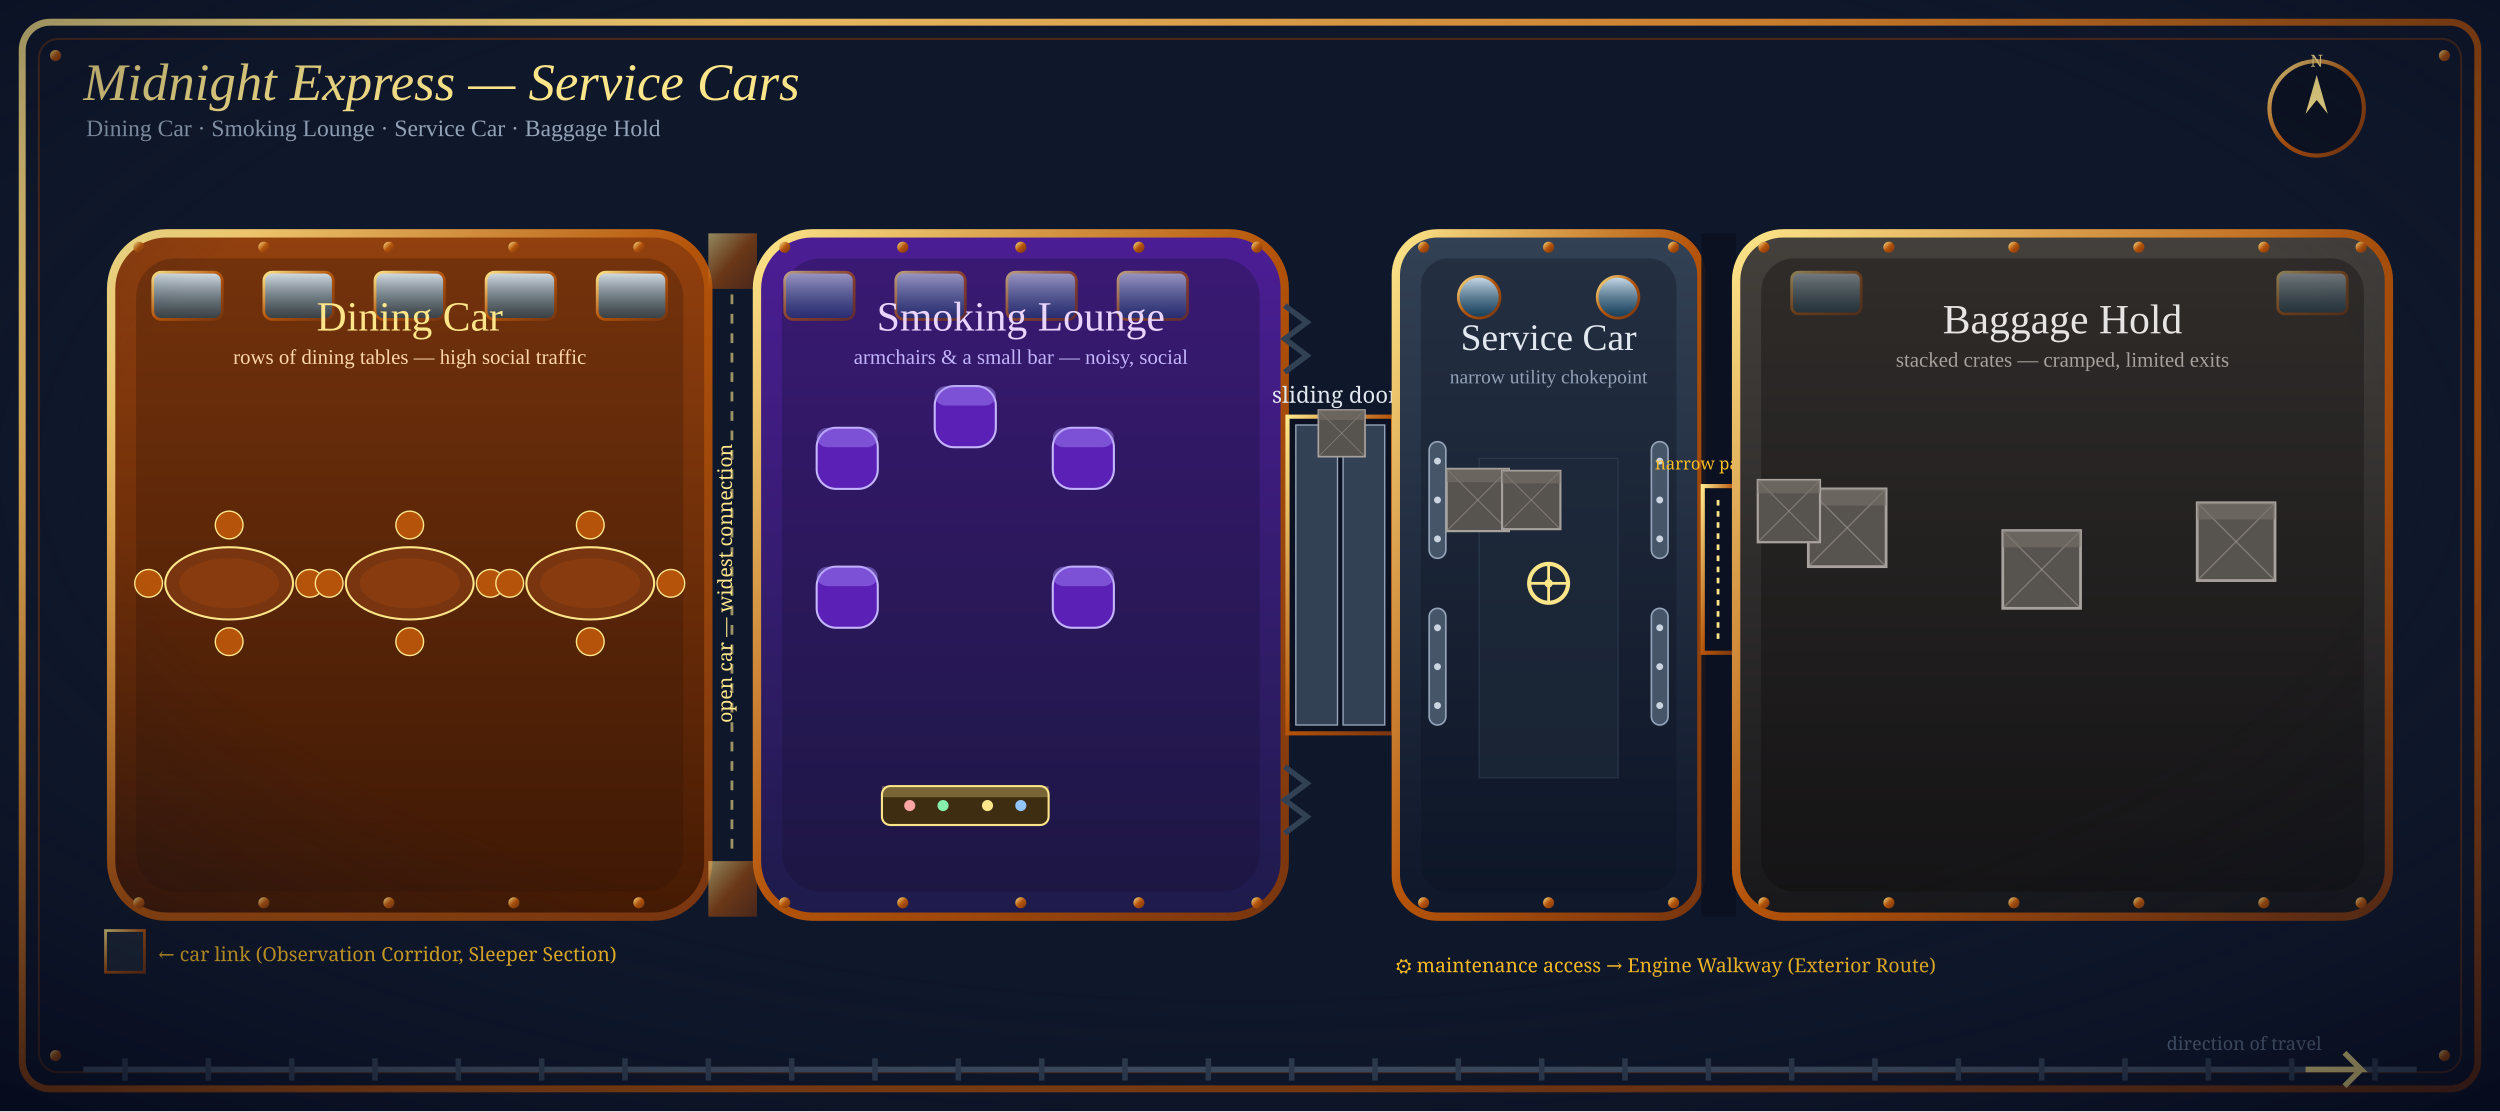
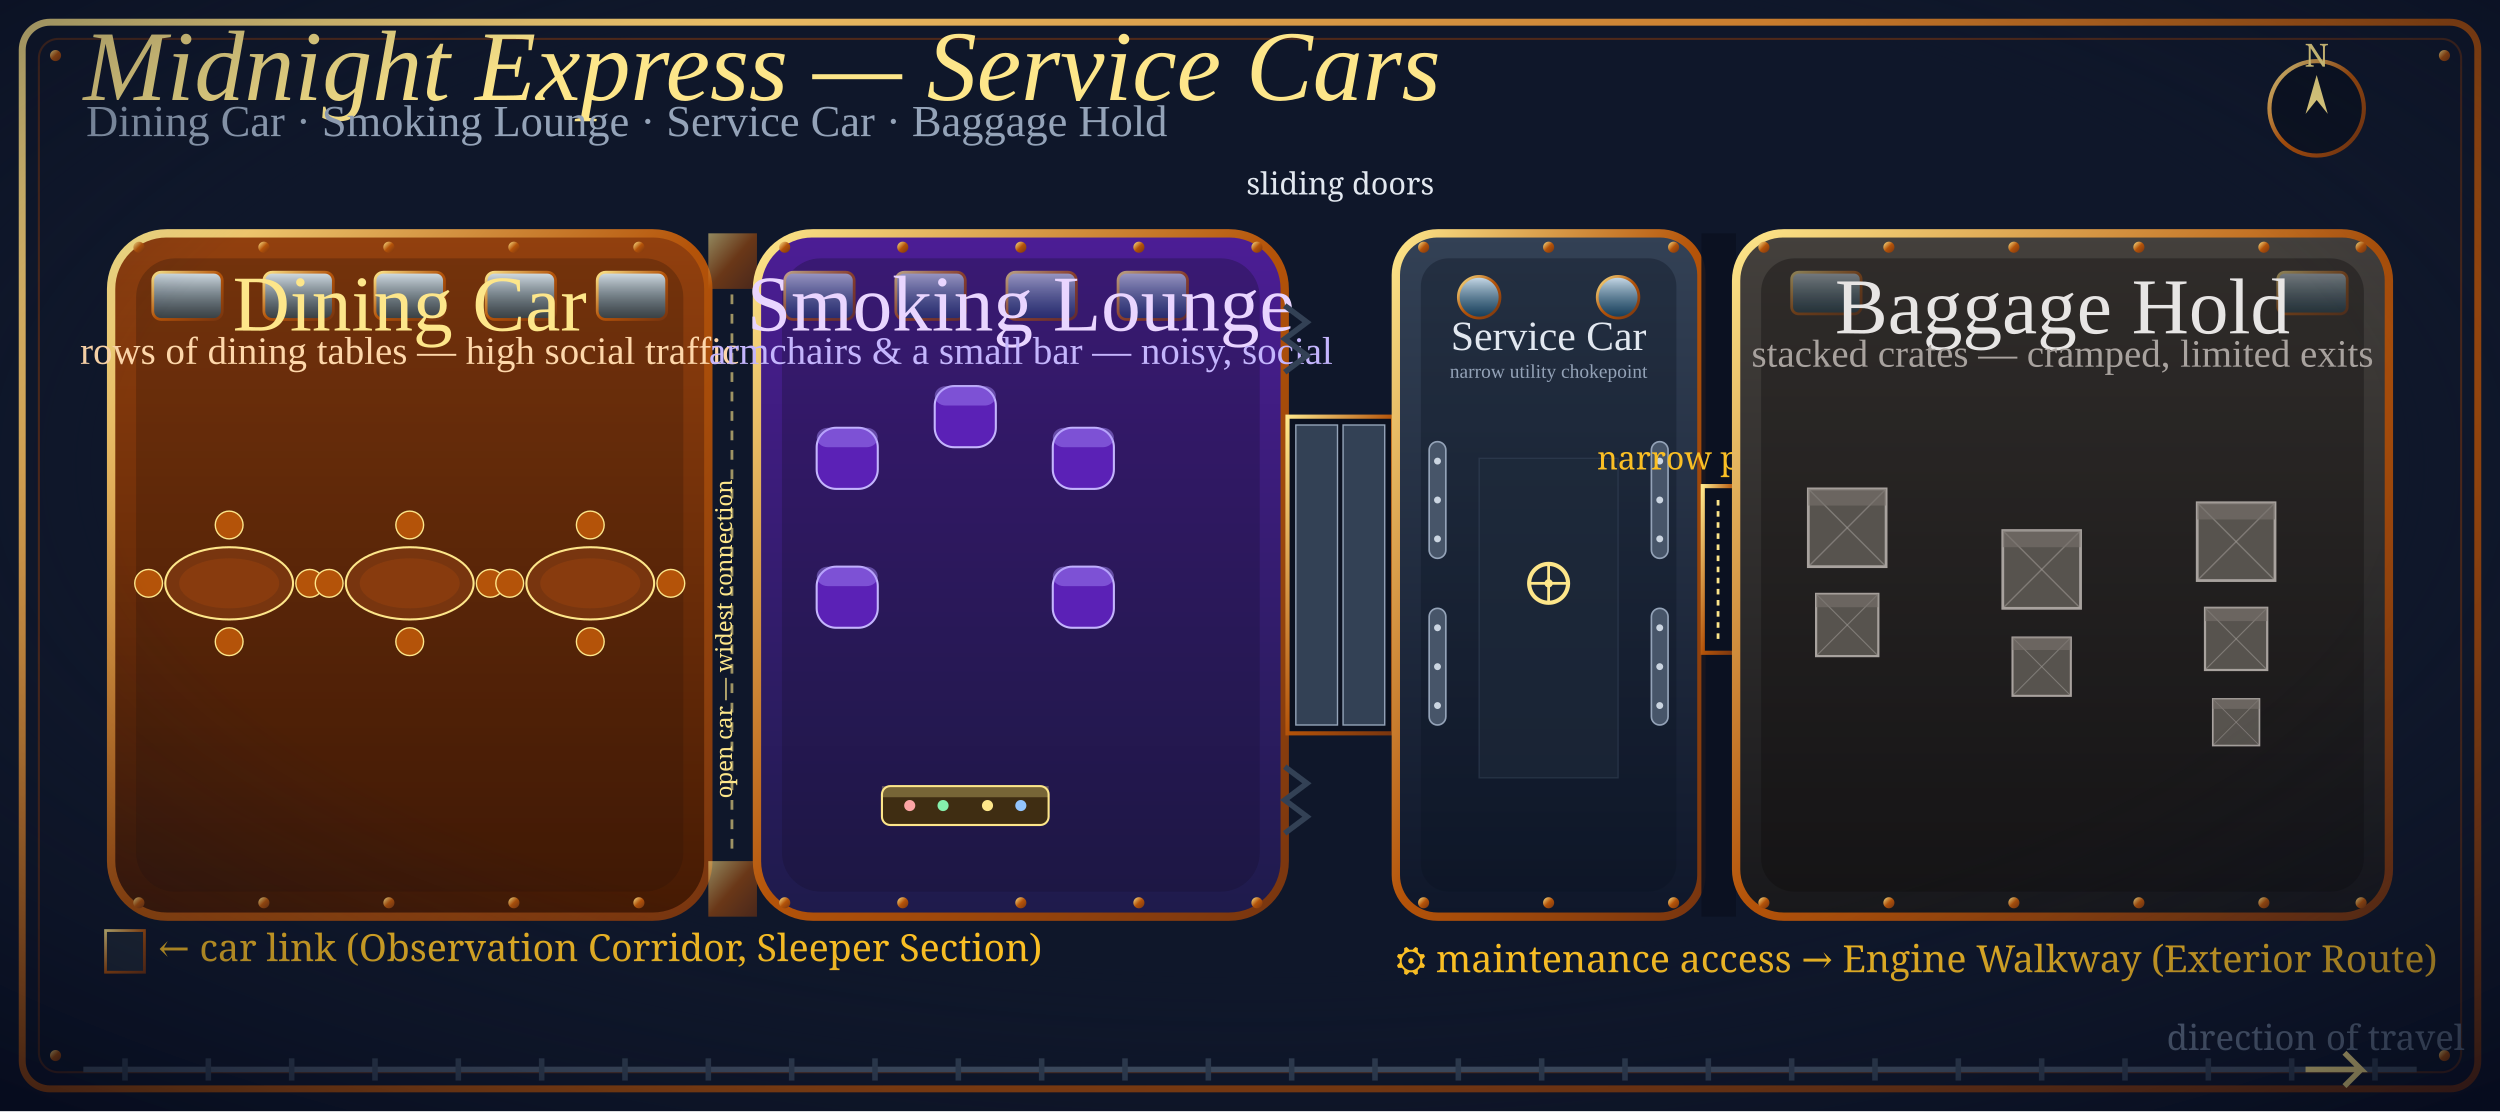
<svg xmlns="http://www.w3.org/2000/svg" viewBox="0 0 1800 800">
  <defs>
    <linearGradient id="brass" x1="0" y1="0" x2="1" y2="1">
      <stop offset="0" stop-color="#fde68a" />
      <stop offset="0.5" stop-color="#b45309" />
      <stop offset="1" stop-color="#78350f" />
    </linearGradient>
    <linearGradient id="glassPane" x1="0" y1="0" x2="0" y2="1">
      <stop offset="0" stop-color="#e0f2fe" stop-opacity="0.9" />
      <stop offset="1" stop-color="#0c4a6e" stop-opacity="0.55" />
    </linearGradient>
    <radialGradient id="vignette" cx="0.5" cy="0.42" r="0.75">
      <stop offset="0.6" stop-color="#0f172a" stop-opacity="0" />
      <stop offset="1" stop-color="#020617" stop-opacity="0.65" />
    </radialGradient>
    <linearGradient id="diningHull" x1="0" y1="0" x2="0" y2="1">
      <stop offset="0" stop-color="#92400e" />
      <stop offset="1" stop-color="#451a03" />
    </linearGradient>
    <linearGradient id="loungeHull" x1="0" y1="0" x2="0" y2="1">
      <stop offset="0" stop-color="#4c1d95" />
      <stop offset="1" stop-color="#1e1b4b" />
    </linearGradient>
    <linearGradient id="serviceHull" x1="0" y1="0" x2="0" y2="1">
      <stop offset="0" stop-color="#334155" />
      <stop offset="1" stop-color="#0f172a" />
    </linearGradient>
    <linearGradient id="baggageHull" x1="0" y1="0" x2="0" y2="1">
      <stop offset="0" stop-color="#44403c" />
      <stop offset="1" stop-color="#18181b" />
    </linearGradient>
    <g id="rivet">
      <circle r="4" fill="url(#brass)" />
    </g>
    <g id="diningTable">
      <ellipse rx="46" ry="26" fill="#78350f" stroke="#fde68a" stroke-width="1.5" />
      <ellipse rx="36" ry="18" fill="#92400e" opacity="0.6" />
      <circle cx="0" cy="-42" r="10" fill="#b45309" stroke="#fde68a" stroke-width="1" />
      <circle cx="0" cy="42" r="10" fill="#b45309" stroke="#fde68a" stroke-width="1" />
      <circle cx="-58" cy="0" r="10" fill="#b45309" stroke="#fde68a" stroke-width="1" />
      <circle cx="58" cy="0" r="10" fill="#b45309" stroke="#fde68a" stroke-width="1" />
    </g>
    <g id="armchair">
      <rect x="-22" y="-22" width="44" height="44" rx="14" fill="#5b21b6" stroke="#c4b5fd" stroke-width="1.5" />
      <rect x="-22" y="-22" width="44" height="14" rx="8" fill="#a78bfa" opacity="0.45" />
    </g>
    <g id="barCounter">
      <rect x="-60" y="-14" width="120" height="28" rx="6" fill="#3f2d12" stroke="#fde68a" stroke-width="1.5" />
      <rect x="-60" y="-14" width="120" height="8" fill="#fde68a" opacity="0.3" />
      <circle cx="-40" cy="0" r="4" fill="#fca5a5" />
      <circle cx="-16" cy="0" r="4" fill="#86efac" />
      <circle cx="16" cy="0" r="4" fill="#fde68a" />
      <circle cx="40" cy="0" r="4" fill="#93c5fd" />
    </g>
    <g id="crate">
      <rect x="-28" y="-28" width="56" height="56" fill="#57534e" stroke="#a8a29e" stroke-width="2" />
      <line x1="-28" y1="-28" x2="28" y2="28" stroke="#a8a29e" stroke-width="1" opacity="0.5" />
      <line x1="28" y1="-28" x2="-28" y2="28" stroke="#a8a29e" stroke-width="1" opacity="0.5" />
      <rect x="-28" y="-28" width="56" height="12" fill="#78716c" opacity="0.6" />
    </g>
    <g id="pipe">
      <rect x="-6" y="-42" width="12" height="84" rx="6" fill="#475569" stroke="#94a3b8" stroke-width="1.2" />
      <circle cx="0" cy="-28" r="2.5" fill="#cbd5e1" />
      <circle cx="0" cy="0" r="2.5" fill="#cbd5e1" />
      <circle cx="0" cy="28" r="2.5" fill="#cbd5e1" />
    </g>
    <g id="valveWheel">
      <circle r="14" fill="none" stroke="#fde68a" stroke-width="3" />
      <line x1="-14" y1="0" x2="14" y2="0" stroke="#fde68a" stroke-width="2" />
      <line x1="0" y1="-14" x2="0" y2="14" stroke="#fde68a" stroke-width="2" />
      <circle r="3" fill="#fde68a" />
    </g>
  </defs>
  <rect width="1800" height="800" fill="#0f172a" />
  <rect x="16" y="16" width="1768" height="768" rx="20" fill="none" stroke="url(#brass)" stroke-width="5" />
  <rect x="28" y="28" width="1744" height="744" rx="14" fill="none" stroke="#78350f" stroke-width="1.5" opacity="0.6" />
  <use href="#rivet" x="40" y="40" />
  <use href="#rivet" x="1760" y="40" />
  <use href="#rivet" x="40" y="760" />
  <use href="#rivet" x="1760" y="760" />
-   <text x="60" y="72" fill="#fde68a" font-size="38" font-family="Georgia, 'Times New Roman', serif" font-style="italic">Midnight Express — Service Cars</text>
-   <text x="62" y="98" fill="#94a3b8" font-size="17" font-family="Georgia, 'Times New Roman', serif">Dining Car · Smoking Lounge · Service Car · Baggage Hold</text>
+   <text x="60" y="72" fill="#fde68a" font-size="72" font-family="Georgia, 'Times New Roman', serif" font-style="italic">Midnight Express — Service Cars</text>
+   <text x="62" y="98" fill="#94a3b8" font-size="32" font-family="Georgia, 'Times New Roman', serif">Dining Car · Smoking Lounge · Service Car · Baggage Hold</text>
  <g transform="translate(1668,78)">
    <circle r="34" fill="#0b1120" stroke="url(#brass)" stroke-width="3" />
    <path d="M0,-24 L8,4 L0,-6 L-8,4 Z" fill="#fde68a" />
-     <text x="0" y="-30" fill="#fde68a" font-size="12" font-family="Georgia, serif" text-anchor="middle">N</text>
+     <text x="0" y="-30" fill="#fde68a" font-size="23" font-family="Georgia, serif" text-anchor="middle">N</text>
  </g>
  <g>
    <rect x="80" y="168" width="430" height="492" rx="40" fill="url(#diningHull)" stroke="url(#brass)" stroke-width="6" />
    <rect x="98" y="186" width="394" height="456" rx="28" fill="#2a1206" opacity="0.28" />
    <use href="#rivet" x="100" y="178" />
    <use href="#rivet" x="190" y="178" />
    <use href="#rivet" x="280" y="178" />
    <use href="#rivet" x="370" y="178" />
    <use href="#rivet" x="460" y="178" />
    <use href="#rivet" x="100" y="650" />
    <use href="#rivet" x="190" y="650" />
    <use href="#rivet" x="280" y="650" />
    <use href="#rivet" x="370" y="650" />
    <use href="#rivet" x="460" y="650" />
    <rect x="110" y="196" width="50" height="34" rx="6" fill="url(#glassPane)" stroke="url(#brass)" stroke-width="2" />
    <rect x="190" y="196" width="50" height="34" rx="6" fill="url(#glassPane)" stroke="url(#brass)" stroke-width="2" />
    <rect x="270" y="196" width="50" height="34" rx="6" fill="url(#glassPane)" stroke="url(#brass)" stroke-width="2" />
    <rect x="350" y="196" width="50" height="34" rx="6" fill="url(#glassPane)" stroke="url(#brass)" stroke-width="2" />
    <rect x="430" y="196" width="50" height="34" rx="6" fill="url(#glassPane)" stroke="url(#brass)" stroke-width="2" />
-     <text x="295" y="238" text-anchor="middle" fill="#fde68a" font-size="30" font-family="Georgia, 'Times New Roman', serif">Dining Car</text>
-     <text x="295" y="262" text-anchor="middle" fill="#fed7aa" font-size="15" font-family="Georgia, 'Times New Roman', serif">rows of dining tables — high social traffic</text>
+     <text x="295" y="238" text-anchor="middle" fill="#fde68a" font-size="57" font-family="Georgia, 'Times New Roman', serif">Dining Car</text>
+     <text x="295" y="262" text-anchor="middle" fill="#fed7aa" font-size="28" font-family="Georgia, 'Times New Roman', serif">rows of dining tables — high social traffic</text>
    <use href="#diningTable" x="165" y="420" />
    <use href="#diningTable" x="295" y="420" />
    <use href="#diningTable" x="425" y="420" />
    <g transform="translate(90,700)">
      <rect x="-14" y="-30" width="28" height="30" fill="#1f2937" stroke="url(#brass)" stroke-width="2" />
-       <text x="24" y="-8" fill="#fbbf24" font-size="14" font-family="Georgia, serif">← car link (Observation Corridor, Sleeper Section)</text>
+       <text x="24" y="-8" fill="#fbbf24" font-size="27" font-family="Georgia, serif">← car link (Observation Corridor, Sleeper Section)</text>
    </g>
  </g>
  <g>
    <rect x="510" y="168" width="35" height="40" fill="url(#brass)" opacity="0.55" />
    <rect x="510" y="620" width="35" height="40" fill="url(#brass)" opacity="0.55" />
    <line x1="527" y1="212" x2="527" y2="616" stroke="#fde68a" stroke-width="2" stroke-dasharray="7 7" opacity="0.6" />
-     <text x="527" y="420" text-anchor="middle" fill="#fde68a" font-size="14" font-family="Georgia, serif" transform="rotate(-90 527 420)">open car — widest connection</text>
+     <text x="527" y="460" text-anchor="middle" fill="#fde68a" font-size="16" font-family="Georgia, serif" transform="rotate(-90 527 460)">open car — widest connection</text>
  </g>
  <g>
    <rect x="545" y="168" width="380" height="492" rx="40" fill="url(#loungeHull)" stroke="url(#brass)" stroke-width="6" />
    <rect x="563" y="186" width="344" height="456" rx="28" fill="#150f2e" opacity="0.32" />
    <use href="#rivet" x="565" y="178" />
    <use href="#rivet" x="650" y="178" />
    <use href="#rivet" x="735" y="178" />
    <use href="#rivet" x="820" y="178" />
    <use href="#rivet" x="905" y="178" />
    <use href="#rivet" x="565" y="650" />
    <use href="#rivet" x="650" y="650" />
    <use href="#rivet" x="735" y="650" />
    <use href="#rivet" x="820" y="650" />
    <use href="#rivet" x="905" y="650" />
    <rect x="565" y="196" width="50" height="34" rx="6" fill="url(#glassPane)" stroke="url(#brass)" stroke-width="2" opacity="0.65" />
    <rect x="645" y="196" width="50" height="34" rx="6" fill="url(#glassPane)" stroke="url(#brass)" stroke-width="2" opacity="0.65" />
    <rect x="725" y="196" width="50" height="34" rx="6" fill="url(#glassPane)" stroke="url(#brass)" stroke-width="2" opacity="0.65" />
    <rect x="805" y="196" width="50" height="34" rx="6" fill="url(#glassPane)" stroke="url(#brass)" stroke-width="2" opacity="0.65" />
-     <text x="735" y="238" text-anchor="middle" fill="#e9d5ff" font-size="30" font-family="Georgia, 'Times New Roman', serif">Smoking Lounge</text>
-     <text x="735" y="262" text-anchor="middle" fill="#c4b5fd" font-size="15" font-family="Georgia, 'Times New Roman', serif">armchairs &amp; a small bar — noisy, social</text>
+     <text x="735" y="238" text-anchor="middle" fill="#e9d5ff" font-size="57" font-family="Georgia, 'Times New Roman', serif">Smoking Lounge</text>
+     <text x="735" y="262" text-anchor="middle" fill="#c4b5fd" font-size="28" font-family="Georgia, 'Times New Roman', serif">armchairs &amp; a small bar — noisy, social</text>
    <use href="#armchair" x="610" y="330" />
    <use href="#armchair" x="695" y="300" />
    <use href="#armchair" x="780" y="330" />
    <use href="#armchair" x="610" y="430" />
    <use href="#armchair" x="780" y="430" />
    <use href="#barCounter" x="695" y="580" />
  </g>
  <g>
    <path d="M925,220 L941,232 L925,244 L941,256 L925,268" stroke="#334155" stroke-width="4" fill="none" />
    <path d="M925,600 L941,588 L925,576 L941,564 L925,552" stroke="#334155" stroke-width="4" fill="none" />
    <rect x="927" y="300" width="76" height="228" fill="#0b1120" stroke="url(#brass)" stroke-width="3" />
    <rect x="933" y="306" width="30" height="216" fill="#334155" stroke="#94a3b8" />
    <rect x="967" y="306" width="30" height="216" fill="#334155" stroke="#94a3b8" />
-     <text x="965" y="290" text-anchor="middle" fill="#e2e8f0" font-size="16" font-family="Georgia, serif">sliding doors</text>
+     <text x="965" y="140" text-anchor="middle" fill="#e2e8f0" font-size="22" font-family="Georgia, serif">sliding doors</text>
  </g>
  <g>
    <rect x="1005" y="168" width="220" height="492" rx="30" fill="url(#serviceHull)" stroke="url(#brass)" stroke-width="6" />
    <rect x="1023" y="186" width="184" height="456" rx="20" fill="#0a1120" opacity="0.35" />
    <use href="#rivet" x="1025" y="178" />
    <use href="#rivet" x="1115" y="178" />
    <use href="#rivet" x="1205" y="178" />
    <use href="#rivet" x="1025" y="650" />
    <use href="#rivet" x="1115" y="650" />
    <use href="#rivet" x="1205" y="650" />
    <circle cx="1065" cy="214" r="15" fill="url(#glassPane)" stroke="url(#brass)" stroke-width="2" />
    <circle cx="1165" cy="214" r="15" fill="url(#glassPane)" stroke="url(#brass)" stroke-width="2" />
-     <text x="1115" y="252" text-anchor="middle" fill="#e2e8f0" font-size="27" font-family="Georgia, 'Times New Roman', serif">Service Car</text>
-     <text x="1115" y="276" text-anchor="middle" fill="#94a3b8" font-size="14" font-family="Georgia, 'Times New Roman', serif">narrow utility chokepoint</text>
+     <text x="1115" y="252" text-anchor="middle" fill="#e2e8f0" font-size="30" font-family="Georgia, 'Times New Roman', serif">Service Car</text>
+     <text x="1115" y="272" text-anchor="middle" fill="#94a3b8" font-size="14" font-family="Georgia, 'Times New Roman', serif">narrow utility chokepoint</text>
    <use href="#pipe" x="1035" y="360" />
    <use href="#pipe" x="1035" y="480" />
    <use href="#pipe" x="1195" y="360" />
    <use href="#pipe" x="1195" y="480" />
    <rect x="1065" y="330" width="100" height="230" fill="#1e293b" opacity="0.6" stroke="#334155" />
    <use href="#valveWheel" x="1115" y="420" />
    <g transform="translate(1005,700)">
-       <text x="0" y="0" fill="#fbbf24" font-size="14" font-family="Georgia, serif">⚙ maintenance access → Engine Walkway (Exterior Route)</text>
+       <text x="0" y="0" fill="#fbbf24" font-size="27" font-family="Georgia, serif">⚙ maintenance access → Engine Walkway (Exterior Route)</text>
    </g>
  </g>
  <g>
    <rect x="1225" y="168" width="25" height="182" fill="#0b1120" opacity="0.9" />
    <rect x="1225" y="470" width="25" height="190" fill="#0b1120" opacity="0.9" />
    <rect x="1226" y="350" width="23" height="120" fill="#0b1120" stroke="url(#brass)" stroke-width="3" />
    <line x1="1237" y1="360" x2="1237" y2="460" stroke="#fde68a" stroke-width="2" stroke-dasharray="4 4" />
-     <text x="1237" y="338" text-anchor="middle" fill="#fbbf24" font-size="12" font-family="Georgia, serif">narrow passage</text>
+     <text x="1237" y="338" text-anchor="middle" fill="#fbbf24" font-size="23" font-family="Georgia, serif">narrow passage</text>
  </g>
  <g>
    <rect x="1250" y="168" width="470" height="492" rx="34" fill="url(#baggageHull)" stroke="url(#brass)" stroke-width="6" />
    <rect x="1268" y="186" width="434" height="456" rx="24" fill="#0b0a09" opacity="0.35" />
    <use href="#rivet" x="1270" y="178" />
    <use href="#rivet" x="1360" y="178" />
    <use href="#rivet" x="1450" y="178" />
    <use href="#rivet" x="1540" y="178" />
    <use href="#rivet" x="1630" y="178" />
    <use href="#rivet" x="1700" y="178" />
    <use href="#rivet" x="1270" y="650" />
    <use href="#rivet" x="1360" y="650" />
    <use href="#rivet" x="1450" y="650" />
    <use href="#rivet" x="1540" y="650" />
    <use href="#rivet" x="1630" y="650" />
    <use href="#rivet" x="1700" y="650" />
    <rect x="1290" y="196" width="50" height="30" rx="5" fill="url(#glassPane)" stroke="url(#brass)" stroke-width="2" opacity="0.45" />
    <rect x="1640" y="196" width="50" height="30" rx="5" fill="url(#glassPane)" stroke="url(#brass)" stroke-width="2" opacity="0.45" />
-     <text x="1485" y="240" text-anchor="middle" fill="#e7e5e4" font-size="30" font-family="Georgia, 'Times New Roman', serif">Baggage Hold</text>
-     <text x="1485" y="264" text-anchor="middle" fill="#a8a29e" font-size="15" font-family="Georgia, 'Times New Roman', serif">stacked crates — cramped, limited exits</text>
+     <text x="1485" y="240" text-anchor="middle" fill="#e7e5e4" font-size="57" font-family="Georgia, 'Times New Roman', serif">Baggage Hold</text>
+     <text x="1485" y="264" text-anchor="middle" fill="#a8a29e" font-size="28" font-family="Georgia, 'Times New Roman', serif">stacked crates — cramped, limited exits</text>
    <use href="#crate" x="1330" y="380" />
-     <use href="#crate" x="1330" y="450" transform="scale(0.8)" />
+     <g transform="translate(1330,450) scale(0.8)">
+       <use href="#crate" />
+     </g>
    <use href="#crate" x="1470" y="410" />
-     <use href="#crate" x="1470" y="480" transform="scale(0.75)" />
+     <g transform="translate(1470,480) scale(0.75)">
+       <use href="#crate" />
+     </g>
    <use href="#crate" x="1610" y="390" />
-     <use href="#crate" x="1610" y="460" transform="scale(0.8)" />
-     <use href="#crate" x="1610" y="520" transform="scale(0.6)" />
+     <g transform="translate(1610,460) scale(0.8)">
+       <use href="#crate" />
+     </g>
+     <g transform="translate(1610,520) scale(0.6)">
+       <use href="#crate" />
+     </g>
  </g>
  <g>
    <line x1="60" y1="770" x2="1740" y2="770" stroke="#475569" stroke-width="4" />
    <g stroke="#334155" stroke-width="4">
      <line x1="90" y1="762" x2="90" y2="778" />
      <line x1="150" y1="762" x2="150" y2="778" />
      <line x1="210" y1="762" x2="210" y2="778" />
      <line x1="270" y1="762" x2="270" y2="778" />
      <line x1="330" y1="762" x2="330" y2="778" />
      <line x1="390" y1="762" x2="390" y2="778" />
      <line x1="450" y1="762" x2="450" y2="778" />
      <line x1="510" y1="762" x2="510" y2="778" />
      <line x1="570" y1="762" x2="570" y2="778" />
      <line x1="630" y1="762" x2="630" y2="778" />
      <line x1="690" y1="762" x2="690" y2="778" />
      <line x1="750" y1="762" x2="750" y2="778" />
      <line x1="810" y1="762" x2="810" y2="778" />
      <line x1="870" y1="762" x2="870" y2="778" />
      <line x1="930" y1="762" x2="930" y2="778" />
      <line x1="990" y1="762" x2="990" y2="778" />
      <line x1="1050" y1="762" x2="1050" y2="778" />
      <line x1="1110" y1="762" x2="1110" y2="778" />
      <line x1="1170" y1="762" x2="1170" y2="778" />
      <line x1="1230" y1="762" x2="1230" y2="778" />
      <line x1="1290" y1="762" x2="1290" y2="778" />
      <line x1="1350" y1="762" x2="1350" y2="778" />
      <line x1="1410" y1="762" x2="1410" y2="778" />
      <line x1="1470" y1="762" x2="1470" y2="778" />
      <line x1="1530" y1="762" x2="1530" y2="778" />
      <line x1="1590" y1="762" x2="1590" y2="778" />
      <line x1="1650" y1="762" x2="1650" y2="778" />
      <line x1="1710" y1="762" x2="1710" y2="778" />
    </g>
    <path d="M1660,770 L1700,770 L1688,758 M1700,770 L1688,782" stroke="#fde68a" stroke-width="4" fill="none" />
-     <text x="1560" y="756" fill="#64748b" font-size="13" font-family="Georgia, serif">direction of travel</text>
+     <text x="1560" y="756" fill="#64748b" font-size="25" font-family="Georgia, serif">direction of travel</text>
  </g>
  <rect width="1800" height="800" fill="url(#vignette)" />
</svg>
